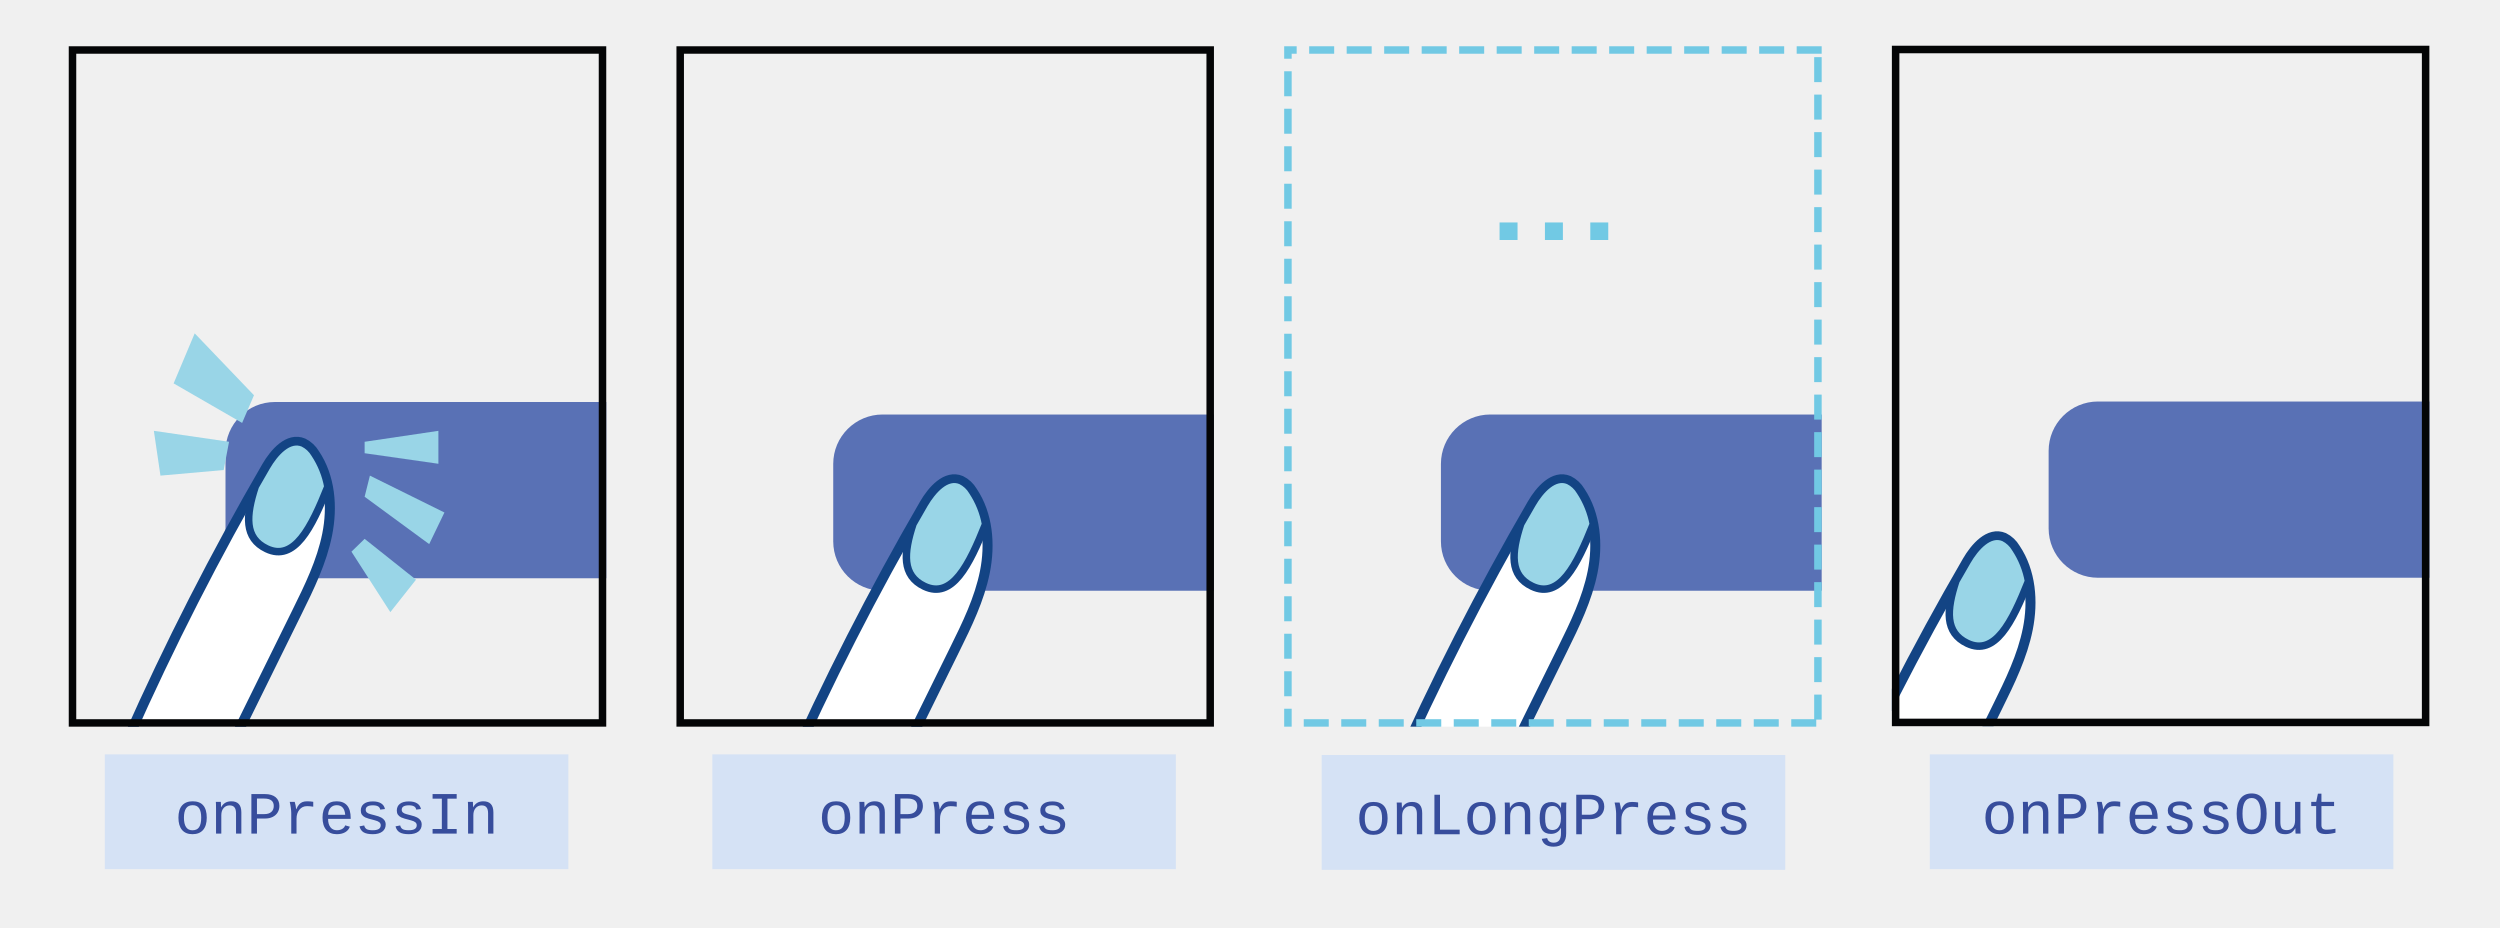
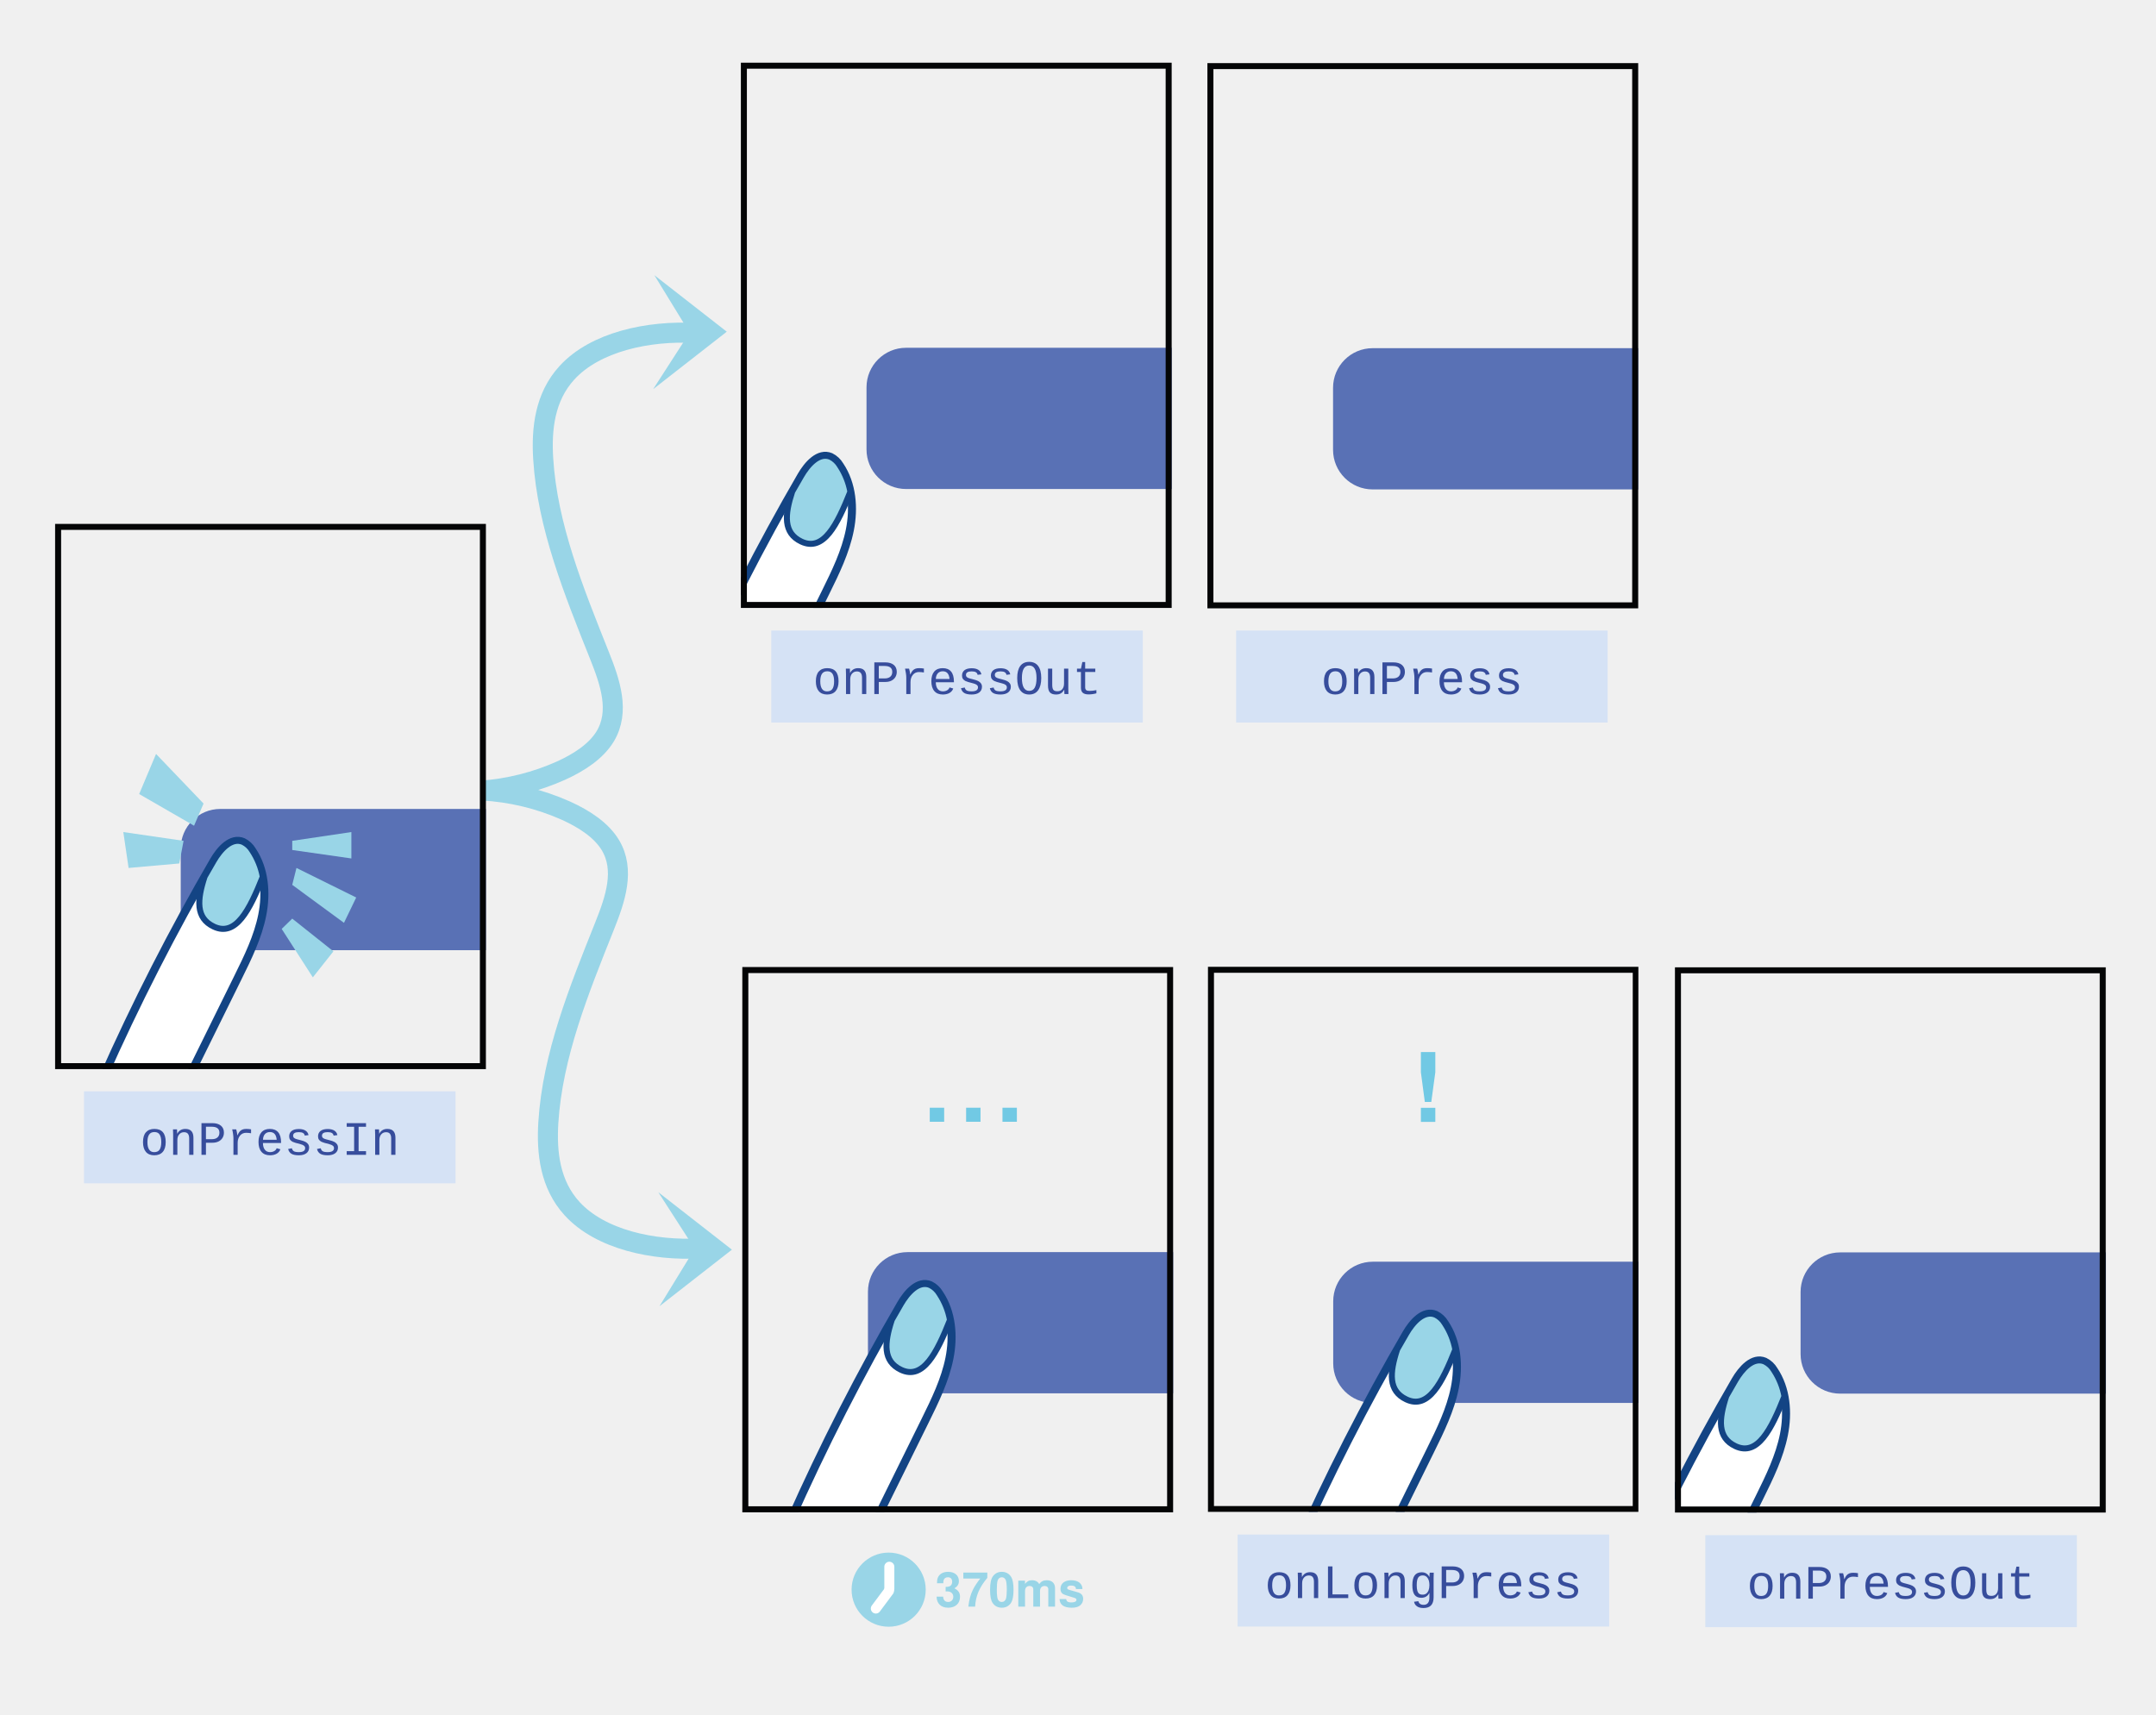
- <svg xmlns="http://www.w3.org/2000/svg" id="Layer_1_copy" data-name="Layer 1 copy" viewBox="0 0 1000 371">
+ <svg xmlns="http://www.w3.org/2000/svg" id="Layer_1_copy" data-name="Layer 1 copy" viewBox="0 0 1076 856">
  <defs>
+     <style>.cls-1,.cls-16,.cls-3{fill:none;}.cls-17,.cls-2,.cls-7{fill:#99d5e7;}.cls-3{stroke:#99d5e7;stroke-width:10px;}.cls-16,.cls-3,.cls-6,.cls-7{stroke-miterlimit:10;}.cls-4{clip-path:url(#clip-path);}.cls-5{fill:#5971b5;}.cls-6{fill:#fff;stroke-width:4px;}.cls-6,.cls-7{stroke:#134484;}.cls-7{stroke-width:3px;}.cls-8{fill:#040506;}.cls-9{clip-path:url(#clip-path-2);}.cls-10{clip-path:url(#clip-path-3);}.cls-11{clip-path:url(#clip-path-4);}.cls-12{fill:#d5e2f5;}.cls-13,.cls-17{font-size:24px;}.cls-13{fill:#374d9c;font-family:source-code-pro,Menlo,Monaco,Consolas,Courier New,monospace}.cls-14{font-size:48px;fill:#71c9e4;letter-spacing:0.1em;}.cls-14,.cls-17{font-family:-apple-system,BlinkMacSystemFont,'Segoe UI',Helvetica,Arial,sans-serif,'Apple Color Emoji','Segoe UI Emoji','Segoe UI Symbol';font-weight: 700}.cls-15{clip-path:url(#clip-path-5);}.cls-16{stroke:#fff;stroke-linecap:round;stroke-width:5px;}.cls-18{clip-path:url(#clip-path-6);}</style>
    <clipPath id="clip-path">
-       <path class="cls-1" d="M756.75 18.3h215v272.17h-215z" />
+       <rect class="cls-1" x="369.75" y="31.3" width="215" height="272.17" />
    </clipPath>
    <clipPath id="clip-path-2">
-       <path class="cls-1" d="M513.67 18.5h215v272.17h-215z" />
+       <rect class="cls-1" x="602.67" y="482.5" width="215" height="272.17" />
    </clipPath>
    <clipPath id="clip-path-3">
-       <path class="cls-1" d="M270.58 18.5h215v272.17h-215z" />
+       <rect class="cls-1" x="602.58" y="31.5" width="215" height="272.17" />
    </clipPath>
    <clipPath id="clip-path-4">
-       <path class="cls-1" d="M27.5 18.5h215v272.17h-215z" />
+       <rect class="cls-1" x="27.5" y="261.5" width="215" height="272.17" />
    </clipPath>
-     <style>.cls-1{fill:none}.cls-3{fill:#5971b5}.cls-4{fill:#fff;stroke-width:4px}.cls-4,.cls-5{stroke:#134484;stroke-miterlimit:10}.cls-11,.cls-5{fill:#99d5e7}.cls-5{stroke-width:3px}.cls-6{fill:#040506}.cls-12{fill:#d5e2f5}.cls-13{font-size:24px;fill:#374d9c;font-family:source-code-pro,Menlo,Monaco,Consolas,Courier New,monospace}</style>
+     <clipPath id="clip-path-5">
+       <rect class="cls-1" x="370.47" y="482.72" width="215" height="272.17" />
+     </clipPath>
+     <clipPath id="clip-path-6">
+       <rect class="cls-1" x="835.92" y="482.85" width="215" height="272.17" />
+     </clipPath>
  </defs>
-   <g clip-path="url(#clip-path)" id="frame">
-     <rect class="cls-3" x="819.45" y="160.6" width="294.51" height="70.5" rx="19.76" />
-     <g id="finger">
-       <path class="cls-4" d="M731.54 332.93a1121.65 1121.65 0 0155.39-108.51c3.19-5.49 8.75-11.82 14.61-9.36a11.14 11.14 0 014.59 4.29c6.24 9.25 7.19 21.27 5 32.21s-7.15 21.09-12.09 31.1l-33.61 68.14" />
-       <path class="cls-5" d="M801.54 215.06a11.14 11.14 0 014.59 4.29 35.19 35.19 0 015.27 13.11c-6.59 16.59-13.43 30.1-24.48 24.87-9-4.28-8.4-13.25-4.54-25q2.26-4 4.55-7.91c3.19-5.49 8.75-11.82 14.61-9.36z" />
+   <g id="Layer_4" data-name="Layer 4">
+     <polygon class="cls-2" points="325.97 194.25 344.15 166.05 326.58 137.37 362.71 165.57 325.97 194.25" />
+     <path class="cls-3" d="M347.32,166.23c-24-1.36-50.31,4.5-64.33,19.79-11.14,12.15-12.82,28-11.89,43,2.08,33.6,15.29,66.1,28.1,98.22,5.26,13.19,10.37,27.88,2.81,40.37-4.49,7.4-12.92,12.92-22,17.05a118.46,118.46,0,0,1-39.73,10" />
+     <polygon class="cls-2" points="328.54 595.11 346.71 623.32 329.14 652 365.28 623.79 328.54 595.11" />
+     <path class="cls-3" d="M349.88,623.14c-24,1.36-50.31-4.5-64.33-19.79-11.13-12.15-12.81-28.05-11.89-43,2.09-33.61,15.29-66.1,28.11-98.22,5.26-13.19,10.37-27.88,2.8-40.37-4.48-7.4-12.92-12.92-22-17.05a118.76,118.76,0,0,0-42.3-10.15" />
+   </g>
+   <g id="frame">
+     <g class="cls-4">
+       <rect class="cls-5" x="432.45" y="173.6" width="294.51" height="70.5" rx="19.76" />
+       <g id="finger">
+         <path class="cls-6" d="M344.54,345.93a1121.65,1121.65,0,0,1,55.39-108.51c3.19-5.49,8.75-11.82,14.61-9.36a11.14,11.14,0,0,1,4.59,4.29c6.24,9.25,7.19,21.27,5,32.21s-7.15,21.09-12.09,31.1L378.43,363.8" />
+         <path class="cls-7" d="M414.54,228.06a11.14,11.14,0,0,1,4.59,4.29,35.19,35.19,0,0,1,5.27,13.11c-6.59,16.59-13.43,30.1-24.48,24.87-9-4.28-8.4-13.25-4.54-25q2.26-4,4.55-7.91C403.12,231.93,408.68,225.6,414.54,228.06Z" />
+       </g>
+       <path class="cls-8" d="M581.75,34.3V300.47h-209V34.3h209m3-3h-215V303.47h215V31.3Z" />
    </g>
-     <path class="cls-6" d="M968.75 21.3v266.17h-209V21.3h209m3-3h-215v272.17h215V18.3z" />
  </g>
-   <g clip-path="url(#clip-path-2)" id="frame-2" data-name="frame">
-     <rect class="cls-3" x="576.37" y="165.8" width="294.51" height="70.5" rx="19.76" />
-     <g id="finger-2" data-name="finger">
-       <path class="cls-4" d="M557.46 310.13a1121.65 1121.65 0 0155.39-108.51c3.18-5.49 8.75-11.82 14.6-9.36a11.08 11.08 0 014.6 4.28c6.23 9.25 7.19 21.27 5 32.22s-7.16 21.09-12.09 31.09L591.35 328" />
-       <path class="cls-5" d="M627.45 192.26a11.08 11.08 0 014.6 4.28 35.47 35.47 0 015.27 13.12c-6.59 16.58-13.44 30.1-24.48 24.86-9-4.27-8.41-13.24-4.54-25q2.25-4 4.55-7.91c3.15-5.48 8.75-11.81 14.6-9.35z" />
+   <g id="frame-2" data-name="frame">
+     <g class="cls-9">
+       <rect class="cls-5" x="665.37" y="629.8" width="294.51" height="70.5" rx="19.76" />
+       <g id="finger-2" data-name="finger">
+         <path class="cls-6" d="M646.46,774.13a1121.65,1121.65,0,0,1,55.39-108.51c3.18-5.49,8.75-11.82,14.6-9.36a11.08,11.08,0,0,1,4.6,4.28c6.23,9.25,7.19,21.27,5,32.22s-7.16,21.09-12.09,31.09L680.35,792" />
+         <path class="cls-7" d="M716.45,656.26a11.08,11.08,0,0,1,4.6,4.28,35.47,35.47,0,0,1,5.27,13.12c-6.59,16.58-13.44,30.1-24.48,24.86-9-4.27-8.41-13.24-4.54-25q2.25-4,4.55-7.91C705,660.13,710.6,653.8,716.45,656.26Z" />
+       </g>
+       <path class="cls-8" d="M814.86,485.59V751.77h-209V485.59h209m3-3h-215V754.77h215V482.59Z" />
    </g>
-     <path d="M728.67 18.5h-10v3h10v-3zm-15 0h-10v3h10v-3zm-15 0h-10v3h10v-3zm-15 0h-10v3h10v-3zm-15 0h-10v3h10v-3zm-15 0h-10v3h10v-3zm-15 0h-10v3h10v-3zm-15 0h-10v3h10v-3zm-15 0h-10v3h10v-3zm-15 0h-10v3h10v-3zm-15 0h-10v3h10v-3zm-15 0h-10v3h10v-3zm-15 0h-10v3h10v-3zm-15 0h-10v3h10v-3zm-15 0h-5v5h3v-2h2v-3zm-2 10h-3v10h3v-10zm0 15h-3v10h3v-10zm0 15h-3v10h3v-10zm0 15h-3v10h3v-10zm0 15h-3v10h3v-10zm0 15h-3v10h3v-10zm0 15h-3v10h3v-10zm0 15h-3v10h3v-10zm0 15h-3v10h3v-10zm0 15h-3v10h3v-10zm0 15h-3v10h3v-10zm0 15h-3v10h3v-10zm0 15h-3v10h3v-10zm0 15h-3v10h3v-10zm0 15h-3v10h3v-10zm0 15h-3v10h3v-10zm0 15h-3v10h3v-10zm0 15h-3v7.17h3v-7.17zm14.83 4.17h-10v3h10v-3zm15 0h-10v3h10v-3zm15 0h-10v3h10v-3zm15 0h-10v3h10v-3zm15 0h-10v3h10v-3zm15 0h-10v3h10v-3zm15 0h-10v3h10v-3zm15 0h-10v3h10v-3zm15 0h-10v3h10v-3zm15 0h-10v3h10v-3zm15 0h-10v3h10v-3zm15 0h-10v3h10v-3zm15 0h-10v3h10v-3zm17.17-9.83h-3v9.83h-9.17v3h10v-2.83h2.17v-10zm0-15h-3v10h3v-10zm0-15h-3v10h3v-10zm0-15h-3v10h3v-10zm0-15h-3v10h3v-10zm0-15h-3v10h3v-10zm0-15h-3v10h3v-10zm0-15h-3v10h3v-10zm0-15h-3v10h3v-10zm0-15h-3v10h3v-10zm0-15h-3v10h3v-10zm0-15h-3v10h3v-10zm0-15h-3v10h3v-10zm0-15h-3v10h3v-10zm0-15h-3v10h3v-10zm0-15h-3v10h3v-10zm0-15h-3v10h3v-10zm0-15h-3v10h3v-10z" fill="#71c9e4" />
  </g>
-   <g clip-path="url(#clip-path-3)" id="frame-3" data-name="frame">
-     <rect class="cls-3" x="333.29" y="165.8" width="294.51" height="70.5" rx="19.76" />
-     <g id="finger-3" data-name="finger">
-       <path class="cls-4" d="M314.38 310.13a1123.83 1123.83 0 0155.38-108.51c3.19-5.49 8.75-11.82 14.61-9.36a11.05 11.05 0 014.59 4.28c6.24 9.25 7.19 21.27 5 32.22s-7.16 21.09-12.1 31.09L348.26 328" />
-       <path class="cls-5" d="M384.37 192.26a11.05 11.05 0 014.59 4.28 35.13 35.13 0 015.27 13.12c-6.59 16.58-13.43 30.1-24.47 24.86-9-4.27-8.41-13.24-4.54-25q2.25-4 4.54-7.91c3.24-5.48 8.75-11.81 14.61-9.35z" />
+   <g id="frame-3" data-name="frame">
+     <g class="cls-10">
+       <rect class="cls-5" x="665.29" y="173.8" width="294.51" height="70.5" rx="19.76" />
+       <path class="cls-8" d="M814.58,34.5V300.67h-209V34.5h209m3-3h-215V303.67h215V31.5Z" />
    </g>
-     <path class="cls-6" d="M482.58 21.5v266.17h-209V21.5h209m3-3h-215v272.17h215V18.5z" />
  </g>
-   <g clip-path="url(#clip-path-4)" id="frame-4" data-name="frame">
-     <rect class="cls-3" x="90.2" y="160.8" width="294.51" height="70.5" rx="19.76" />
-     <g id="finger-4" data-name="finger">
-       <path class="cls-4" d="M51.29 295.13a1121.65 1121.65 0 0155.39-108.51c3.19-5.49 8.75-11.82 14.61-9.36a11.05 11.05 0 014.59 4.28c6.24 9.25 7.19 21.27 5 32.22s-7.15 21.09-12.09 31.09L85.18 313" />
-       <path class="cls-5" d="M121.29 177.26a11.05 11.05 0 014.59 4.28 35.3 35.3 0 015.27 13.12c-6.59 16.58-13.43 30.1-24.47 24.86-9-4.27-8.41-13.24-4.55-25q2.27-4 4.55-7.91c3.19-5.48 8.75-11.81 14.61-9.35z" />
+   <g id="frame-4" data-name="frame">
+     <g class="cls-11">
+       <rect class="cls-5" x="90.2" y="403.8" width="294.51" height="70.5" rx="19.76" />
+       <g id="finger-3" data-name="finger">
+         <path class="cls-6" d="M51.29,538.13a1121.65,1121.65,0,0,1,55.39-108.51c3.19-5.49,8.75-11.82,14.61-9.36a11.05,11.05,0,0,1,4.59,4.28c6.24,9.25,7.19,21.27,5,32.22s-7.15,21.09-12.09,31.09L85.18,556" />
+         <path class="cls-7" d="M121.29,420.26a11.05,11.05,0,0,1,4.59,4.28,35.3,35.3,0,0,1,5.27,13.12c-6.59,16.58-13.43,30.1-24.47,24.86-9-4.27-8.41-13.24-4.55-25q2.27-4,4.55-7.91C109.87,424.13,115.43,417.8,121.29,420.26Z" />
+       </g>
+       <g id="tap">
+         <polygon class="cls-2" points="101.59 401.11 77.88 376.34 69.45 396.36 96.85 412.17 101.59 401.11" />
+         <polygon class="cls-2" points="91.62 419.71 61.54 415.33 64.18 433.25 89.47 431.01 91.62 419.71" />
+         <polygon class="cls-2" points="145.85 419.71 175.36 415.33 175.36 428.51 145.85 424.29 145.85 419.71" />
+         <polygon class="cls-2" points="147.96 433.25 177.77 448 171.67 460.65 145.85 441.69 147.96 433.25" />
+         <polygon class="cls-2" points="145.85 458.54 166.4 474.88 156.13 487.86 140.58 463.67 145.85 458.54" />
+       </g>
+       <path class="cls-8" d="M239.5,264.5V530.67H30.5V264.5h209m3-3H27.5V533.67h215V261.5Z" />
    </g>
-     <g id="tap">
-       <path class="cls-11" d="M101.59 158.1l-23.71-24.76-8.43 20.02 27.4 15.81 4.74-11.07zM91.62 176.71l-30.08-4.38 2.64 17.92 25.29-2.24 2.15-11.3zM145.85 176.71l29.51-4.38v13.18l-29.51-4.22v-4.58zM147.96 190.25L177.77 205l-6.1 12.65-25.82-18.96 2.11-8.44zM145.85 215.54l20.55 16.34-10.27 12.97-15.55-24.18 5.27-5.13z" />
+   </g>
+   <rect class="cls-12" x="617.67" y="766" width="185.42" height="45.93" />
+   <text class="cls-13" transform="translate(631.18 797.7)">onLongPress</text>
+   <rect class="cls-12" x="41.92" y="544.74" width="185.42" height="45.93" />
+   <text class="cls-13" transform="translate(69.84 576.44)">onPressIn</text>
+   <rect class="cls-12" x="616.92" y="314.74" width="185.42" height="45.93" />
+   <text class="cls-13" transform="translate(659.23 346.44)">onPress</text>
+   <rect class="cls-12" x="384.92" y="314.74" width="185.42" height="45.93" />
+   <text class="cls-13" transform="translate(405.64 346.44)">onPressOut</text>
+   <text class="cls-14" transform="translate(703.75 560)">!</text>
+   <g id="frame-5" data-name="frame">
+     <g class="cls-15">
+       <rect class="cls-5" x="433.17" y="625.01" width="294.51" height="70.5" rx="19.76" />
+       <g id="finger-4" data-name="finger">
+         <path class="cls-6" d="M394.26,759.34a1123.83,1123.83,0,0,1,55.38-108.51c3.19-5.49,8.76-11.82,14.61-9.36a11,11,0,0,1,4.59,4.29c6.24,9.25,7.19,21.27,5,32.21s-7.16,21.09-12.09,31.1l-33.63,68.15" />
+         <path class="cls-7" d="M464.25,641.47a11,11,0,0,1,4.59,4.29,35.27,35.27,0,0,1,5.28,13.11c-6.59,16.59-13.44,30.11-24.48,24.87-9-4.28-8.41-13.25-4.54-25q2.25-4,4.54-7.91C452.83,645.34,458.4,639,464.25,641.47Z" />
+       </g>
+       <path class="cls-8" d="M582.47,485.72V751.89h-209V485.72h209m3-3h-215V754.89h215V482.72Z" />
+       <text class="cls-14" transform="translate(460.94 559.95)">...</text>
    </g>
-     <path class="cls-6" d="M239.5 21.5v266.17h-209V21.5h209m3-3h-215v272.17h215V18.5z" />
  </g>
-   <path class="cls-12" d="M528.67 302h185.42v45.93H528.67z" />
-   <text class="cls-13" transform="translate(542.18 333.7)">onLongPress</text>
-   <path class="cls-12" d="M41.92 301.74h185.42v45.93H41.92z" />
-   <text class="cls-13" transform="translate(69.84 333.44)">onPressIn</text>
-   <path class="cls-12" d="M284.92 301.74h185.42v45.93H284.92z" />
-   <text class="cls-13" transform="translate(327.24 333.44)">onPress</text>
-   <path class="cls-12" d="M771.92 301.74h185.42v45.93H771.92z" />
-   <text class="cls-13" transform="translate(792.64 333.44)">onPressOut</text>
-   <text transform="translate(596.75 96)" font-size="48" font-family="-apple-system,BlinkMacSystemFont,'Segoe UI',Helvetica,Arial,sans-serif,'Apple Color Emoji','Segoe UI Emoji','Segoe UI Symbol'" font-weight="700" letter-spacing=".1em" fill="#71c9e4">...</text>
+   <circle class="cls-2" cx="443.5" cy="793.5" r="18.5" />
+   <line class="cls-16" x1="443.84" y1="782.06" x2="443.84" y2="793.04" />
+   <line class="cls-16" x1="437.1" y1="802.92" x2="443.66" y2="794.12" />
+   <text class="cls-17" transform="translate(466.73 801.97)">370ms</text>
+   <g id="frame-6" data-name="frame">
+     <g class="cls-18">
+       <rect class="cls-5" x="898.62" y="625.15" width="294.51" height="70.5" rx="19.76" />
+       <g id="finger-5" data-name="finger">
+         <path class="cls-6" d="M810.71,797.48A1121.65,1121.65,0,0,1,866.1,689c3.19-5.49,8.75-11.82,14.6-9.36a11.08,11.08,0,0,1,4.6,4.28c6.24,9.25,7.19,21.27,5,32.22s-7.15,21.09-12.09,31.09L844.6,815.35" />
+         <path class="cls-7" d="M880.7,679.61a11.08,11.08,0,0,1,4.6,4.28A35.3,35.3,0,0,1,890.57,697c-6.59,16.58-13.43,30.1-24.48,24.86-9-4.27-8.41-13.24-4.54-25q2.26-4,4.55-7.91C869.29,683.48,874.85,677.15,880.7,679.61Z" />
+       </g>
+       <path class="cls-8" d="M1047.92,485.85V752h-209V485.85h209m3-3h-215V755h215V482.85Z" />
+     </g>
+   </g>
+   <rect class="cls-12" x="851.09" y="766.29" width="185.42" height="45.93" />
+   <text class="cls-13" transform="translate(871.8 797.99)">onPressOut</text>
</svg>
